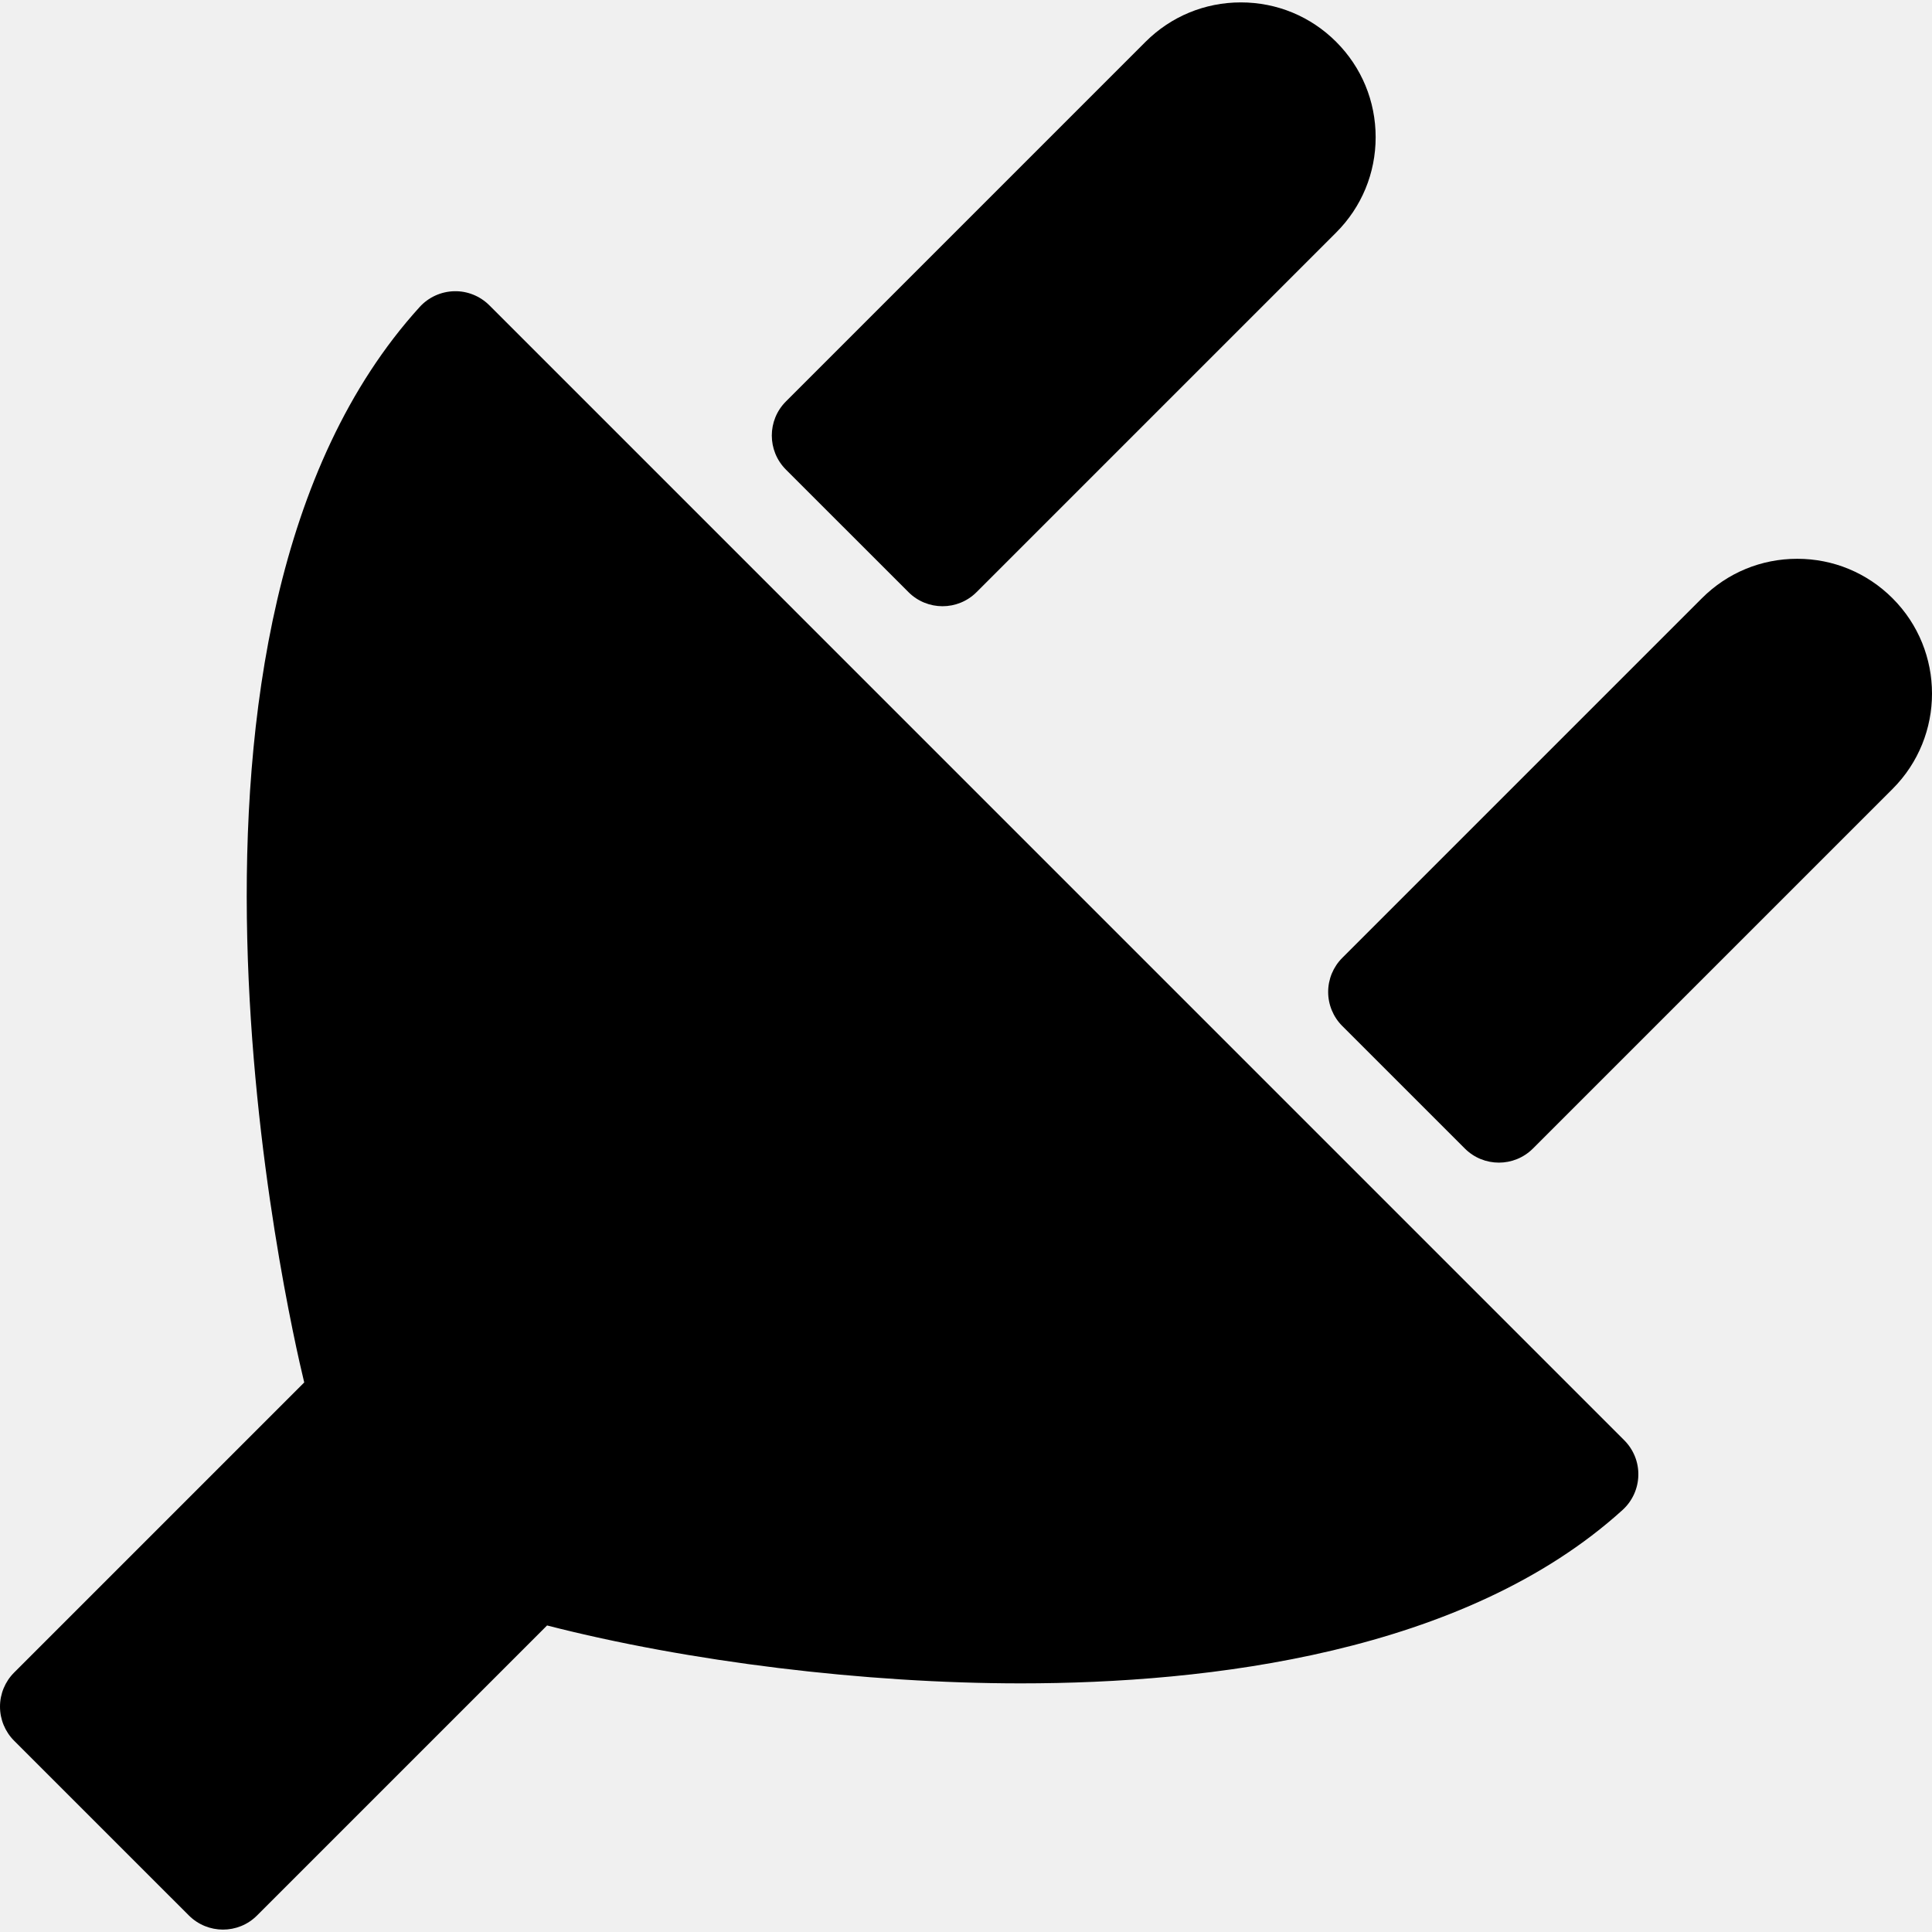
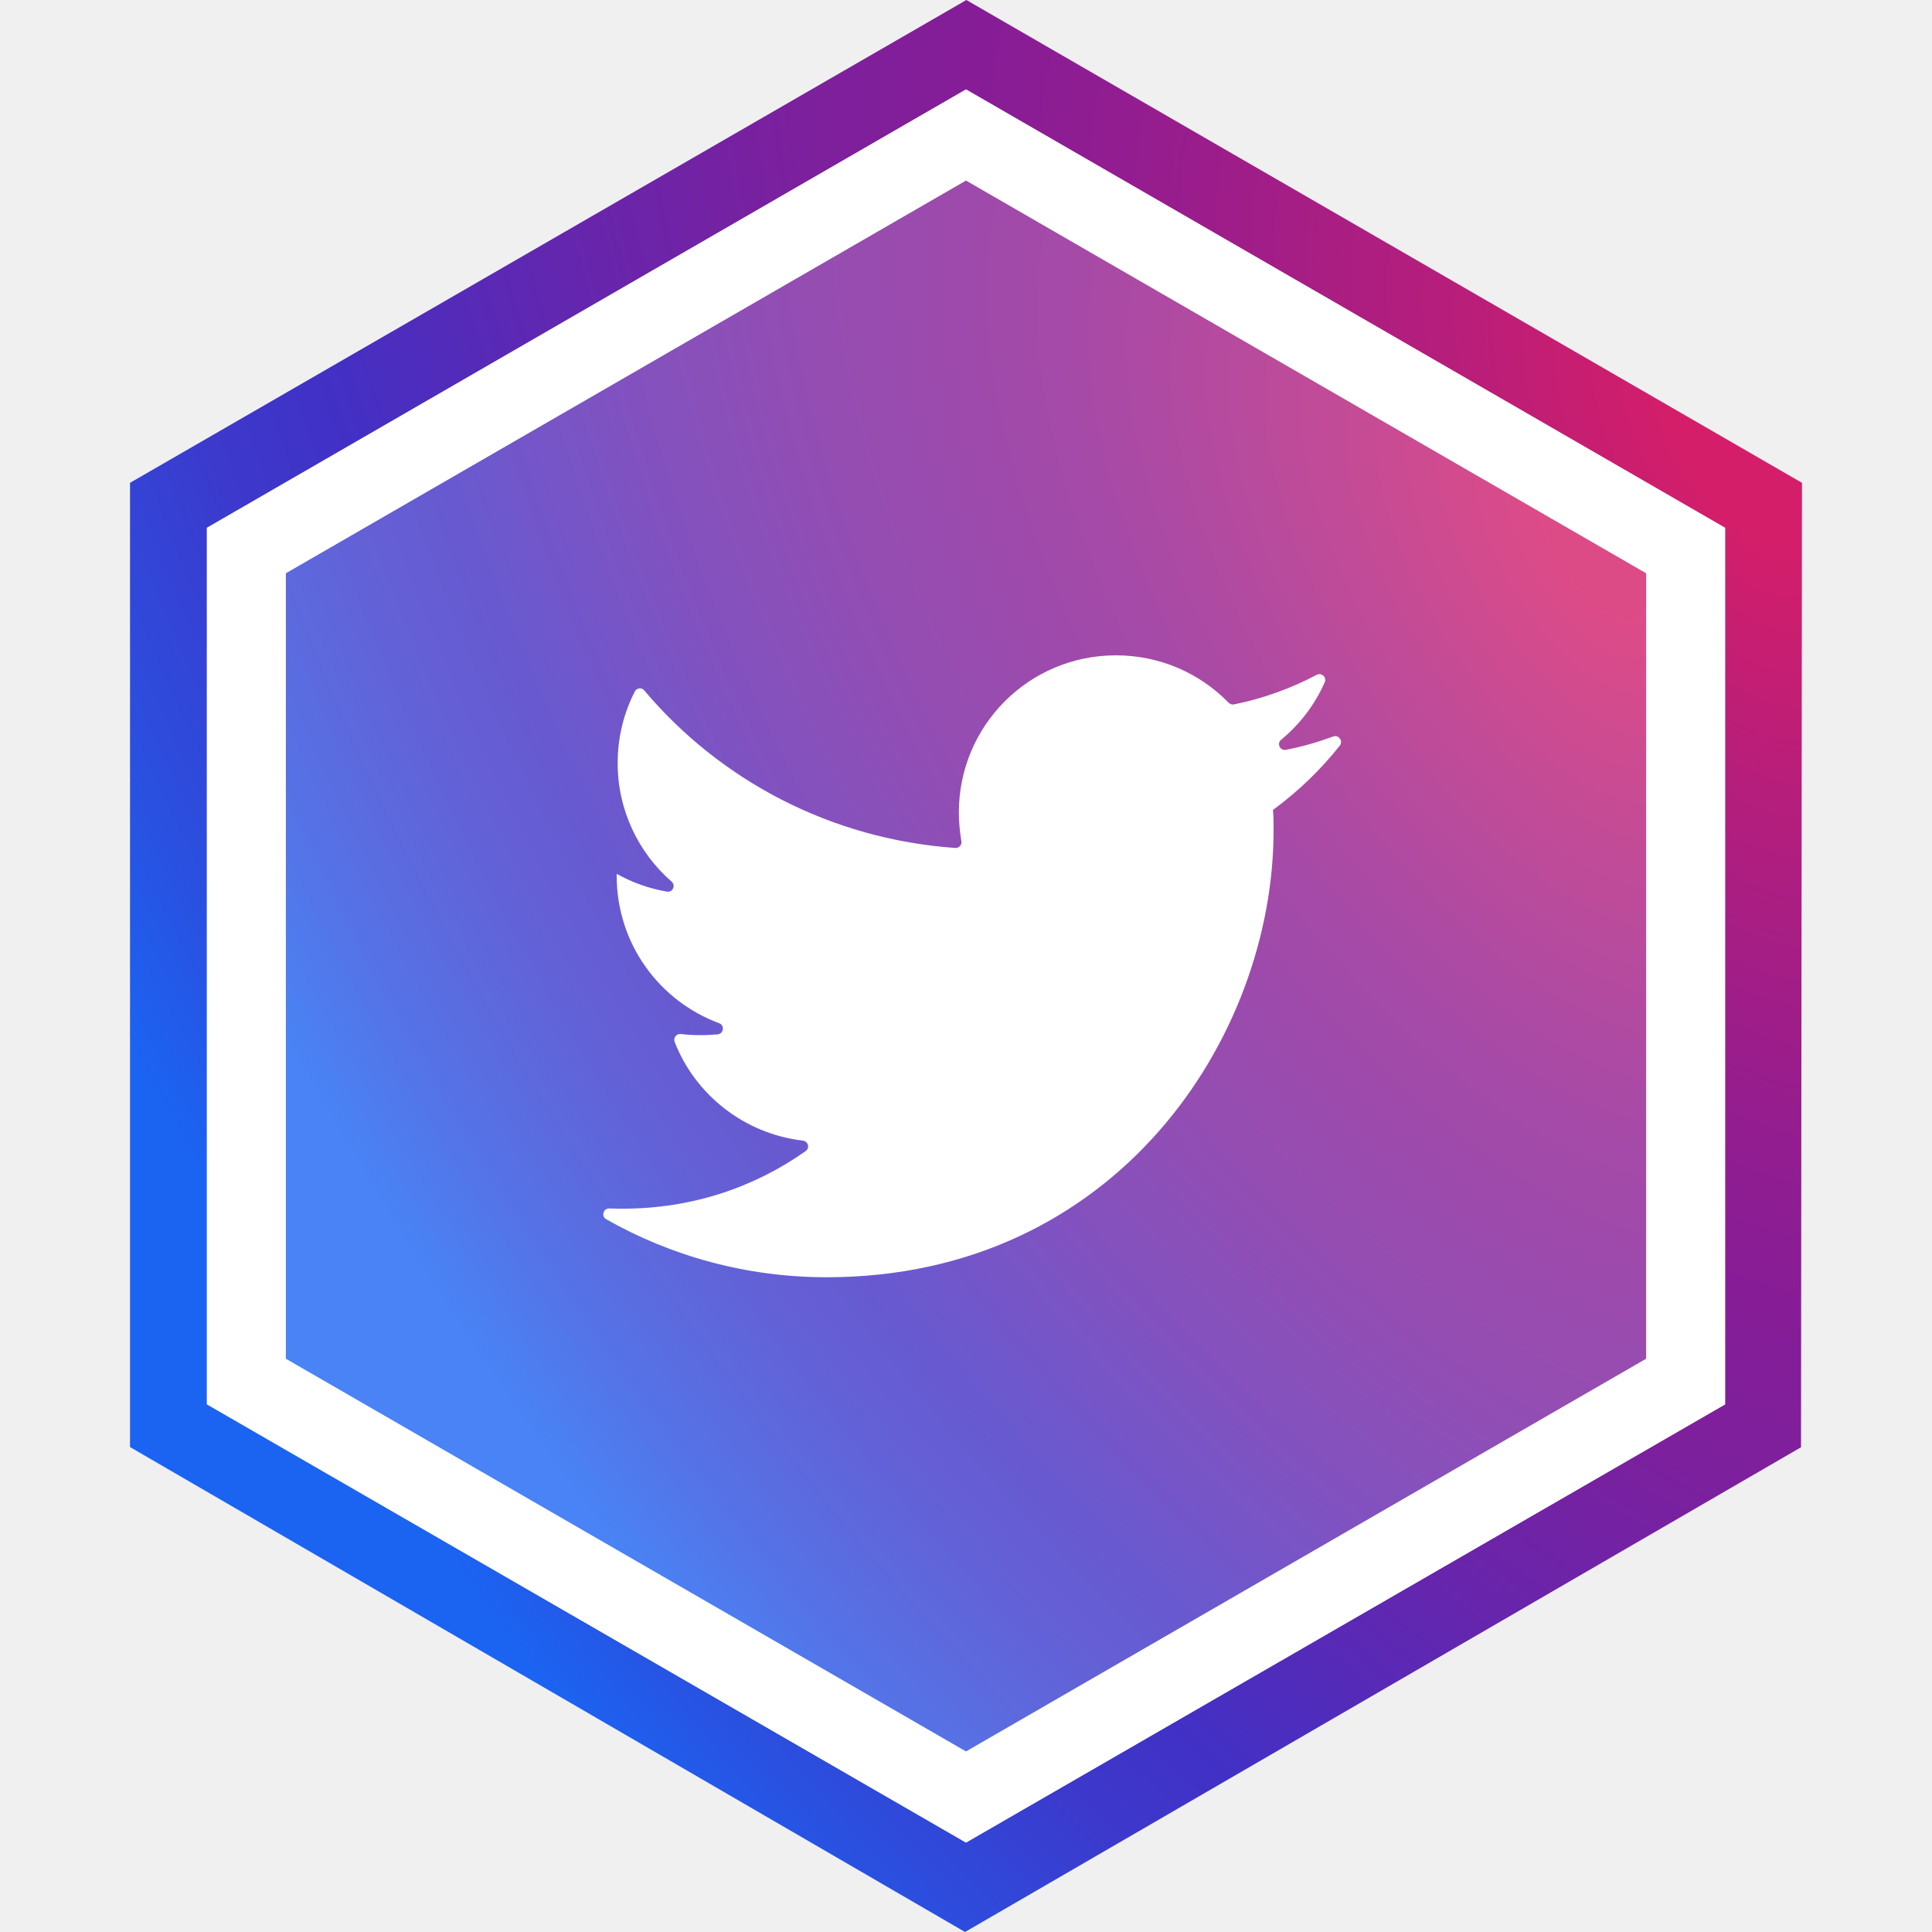
- <svg xmlns="http://www.w3.org/2000/svg" version="1.1" id="Capa_1" x="0px" y="0px" width="99.012px" height="99.012px" viewBox="0 0 99.012 99.012" style="enable-background:new 0 0 99.012 99.012;" xml:space="preserve">
+ <svg xmlns="http://www.w3.org/2000/svg" version="1.1" id="Layer_1" x="0px" y="0px" viewBox="0 0 1000 1000" enable-background="new 0 0 1000 1000" xml:space="preserve">
  <g>
    <g>
-       <path d="M25.08,15.648c-0.478-0.478-1.135-0.742-1.805-0.723c-0.675,0.017-1.314,0.309-1.768,0.808    c-14.829,16.325-6.762,51.623-5.916,55.115L0.723,85.717C0.26,86.18,0,86.808,0,87.463c0,0.654,0.26,1.283,0.723,1.746    l8.958,8.957c0.482,0.48,1.114,0.723,1.746,0.723c0.631,0,1.264-0.24,1.745-0.723l14.865-14.864    c7.237,1.859,16.289,2.968,24.28,2.968c9.599,0,22.739-1.543,30.836-8.886c0.5-0.454,0.793-1.093,0.809-1.769    c0.018-0.676-0.245-1.328-0.723-1.805L25.08,15.648z" />
-       <path d="M46.557,30.345c0.482,0.482,1.114,0.723,1.746,0.723c0.632,0,1.264-0.241,1.746-0.724l18.428-18.428    c1.305-1.305,2.023-3.04,2.023-4.885c0-1.846-0.719-3.582-2.023-4.886c-1.305-1.305-3.039-2.022-4.885-2.022    c-1.845,0-3.581,0.718-4.887,2.022L40.277,20.574c-0.964,0.964-0.964,2.527,0,3.492L46.557,30.345z" />
-       <path d="M96.99,30.661c-1.305-1.305-3.039-2.024-4.885-2.024c-1.847,0-3.582,0.718-4.886,2.023L68.79,49.089    c-0.464,0.463-0.724,1.091-0.724,1.746s0.26,1.282,0.724,1.746l6.28,6.278c0.481,0.482,1.113,0.724,1.746,0.724    c0.631,0,1.264-0.241,1.746-0.724l18.43-18.429C99.686,37.735,99.686,33.353,96.99,30.661z" />
+       <g>
+         <radialGradient id="SVGID_1_" cx="832.913" cy="249.483" r="445.329" fx="1215.229" fy="248.214" gradientTransform="matrix(0.8377 -0.5462 1.2737 1.9536 -496.0606 454.873)" gradientUnits="userSpaceOnUse">
+           <stop offset="3.745849e-02" style="stop-color:#D51E69" />
+           <stop offset="0.144" style="stop-color:#B41E7C" />
+           <stop offset="0.273" style="stop-color:#921D90" />
+           <stop offset="0.342" style="stop-color:#851D97" />
+           <stop offset="0.412" style="stop-color:#7C209D" />
+           <stop offset="0.526" style="stop-color:#6426AE" />
+           <stop offset="0.651" style="stop-color:#4230C5" />
+           <stop offset="0.712" style="stop-color:#3C39CC" />
+           <stop offset="0.81" style="stop-color:#2A50E0" />
+           <stop offset="0.879" style="stop-color:#1B64F2" />
+         </radialGradient>
+         <polygon fill="url(#SVGID_1_)" points="852.1,296.7 852.1,703.3 500,906.6 147.9,703.3 147.9,296.7 500,93.4    " />
+         <radialGradient id="SVGID_00000094583918651995268780000007516923172853299341_" cx="837.367" cy="246.341" r="547.418" fx="1307.328" fy="244.781" gradientTransform="matrix(0.8377 -0.5462 1.2737 1.9536 -491.6399 460.0742)" gradientUnits="userSpaceOnUse">
+           <stop offset="3.745849e-02" style="stop-color:#D51E69" />
+           <stop offset="0.144" style="stop-color:#B41E7C" />
+           <stop offset="0.273" style="stop-color:#921D90" />
+           <stop offset="0.342" style="stop-color:#851D97" />
+           <stop offset="0.412" style="stop-color:#7C209D" />
+           <stop offset="0.526" style="stop-color:#6426AE" />
+           <stop offset="0.651" style="stop-color:#4230C5" />
+           <stop offset="0.712" style="stop-color:#3C39CC" />
+           <stop offset="0.81" style="stop-color:#2A50E0" />
+           <stop offset="0.879" style="stop-color:#1B64F2" />
+         </radialGradient>
+         <path fill="url(#SVGID_00000094583918651995268780000007516923172853299341_)" d="M500.2,0L67.3,249.9V749l432.2,251l432.7-250.9     l0.5-499.2L500.2,0z M892.9,726.9L500,953.7L107.1,726.8V273.2L500,46.3l392.9,226.9V726.9L892.9,726.9z" />
+       </g>
+       <g opacity="0.2">
+         <polygon fill="#FFFFFF" points="852.1,296.7 852.1,703.3 500,906.6 147.9,703.3 147.9,296.7 500,93.4    " />
+       </g>
+     </g>
+     <path fill="#FFFFFF" d="M658.9,419.2c0.3,3.5,0.3,7,0.3,10.6c0,107.5-81.8,231.3-231.3,231.3c-41.5,0-80.4-10.9-114.1-30   c-2.7-1.5-1.6-5.7,1.6-5.6c2.4,0.1,4.8,0.1,7.3,0.1c35.1,0,67.6-10.9,94.3-29.8c2.3-1.6,1.3-5.1-1.4-5.4   c-30.4-3.6-55.7-23.7-66.4-51.1c-0.8-2.1,0.9-4.3,3.1-4.1c3.5,0.4,6.9,0.6,10.6,0.6c2.8,0,5.7-0.2,8.5-0.4c3.2-0.3,3.8-4.7,0.8-5.8   c-31-11.5-53-41.2-53-76.3v-1c7.9,4.4,16.6,7.6,26,9.2c3,0.5,4.7-3.2,2.4-5.2c-17.1-14.9-27.9-36.9-27.9-61.3   c0-13.5,3.2-26,8.9-37.1c1-1.9,3.6-2.2,4.9-0.5c39.2,46.5,96.6,77,161,81.5c1.9,0.1,3.5-1.6,3.1-3.5c-0.8-4.9-1.3-9.9-1.3-14.9   c0-44.8,36.2-81.3,81.3-81.3c22.8,0,43.5,9.3,58.3,24.5c0.7,0.7,1.7,1.1,2.8,0.9c15-3,29.6-8.3,42.8-15.3c2.5-1.3,5.3,1.2,4.2,3.8   c-5.1,11.6-12.9,21.8-22.6,29.8c-2.4,2-0.5,5.8,2.5,5.2c8.4-1.6,16.6-4,24.5-6.9c2.8-1,5.2,2.3,3.4,4.7   C683.6,398.4,671.9,409.7,658.9,419.2L658.9,419.2z" />
+     <path fill="#FFFFFF" d="M500,953.7L107.1,726.9V273.2L500,46.3l392.9,226.9v453.7L500,953.7z M147.9,703.3L500,906.6l352.1-203.3   V296.7L500,93.4L147.9,296.7V703.3z" />
+   </g>
+   <g>
+     <g>
+       <radialGradient id="SVGID_00000104705886645130341380000008286166219857006743_" cx="1985.576" cy="283.188" r="183.659" fx="2143.248" fy="282.664" gradientTransform="matrix(0.8377 -0.5462 -1.2737 -1.9536 459.2144 1670.073)" gradientUnits="userSpaceOnUse">
+         <stop offset="3.745849e-02" style="stop-color:#D51E69" />
+         <stop offset="0.144" style="stop-color:#B41E7C" />
+         <stop offset="0.273" style="stop-color:#921D90" />
+         <stop offset="0.342" style="stop-color:#851D97" />
+         <stop offset="0.412" style="stop-color:#7C209D" />
+         <stop offset="0.526" style="stop-color:#6426AE" />
+         <stop offset="0.651" style="stop-color:#4230C5" />
+         <stop offset="0.712" style="stop-color:#3C39CC" />
+         <stop offset="0.81" style="stop-color:#2A50E0" />
+         <stop offset="0.879" style="stop-color:#1B64F2" />
+       </radialGradient>
+       <polygon fill="url(#SVGID_00000104705886645130341380000008286166219857006743_)" points="1899,-46.3 1899,121.4 1753.8,205.2     1608.6,121.4 1608.6,-46.3 1753.8,-130.1   " />
+       <radialGradient id="SVGID_00000124163373188136532510000011237755213785459331_" cx="1986.907" cy="286.189" r="225.762" fx="2180.724" fy="285.546" gradientTransform="matrix(0.8377 -0.5462 -1.2737 -1.9536 463.6351 1675.274)" gradientUnits="userSpaceOnUse">
+         <stop offset="3.745849e-02" style="stop-color:#D51E69" />
+         <stop offset="0.144" style="stop-color:#B41E7C" />
+         <stop offset="0.273" style="stop-color:#921D90" />
+         <stop offset="0.342" style="stop-color:#851D97" />
+         <stop offset="0.412" style="stop-color:#7C209D" />
+         <stop offset="0.526" style="stop-color:#6426AE" />
+         <stop offset="0.651" style="stop-color:#4230C5" />
+         <stop offset="0.712" style="stop-color:#3C39CC" />
+         <stop offset="0.81" style="stop-color:#2A50E0" />
+         <stop offset="0.879" style="stop-color:#1B64F2" />
+       </radialGradient>
+       <path fill="url(#SVGID_00000124163373188136532510000011237755213785459331_)" d="M1753.9-168.7L1575.4-65.6v205.8l178.2,103.5    l178.5-103.5l0.2-205.9L1753.9-168.7z M1915.9,131.1l-162,93.5l-162-93.6V-56l162-93.6l162,93.6L1915.9,131.1L1915.9,131.1z" />
+     </g>
+     <g opacity="0.2">
+       <polygon fill="#FFFFFF" points="1899,-46.3 1899,121.4 1753.8,205.2 1608.6,121.4 1608.6,-46.3 1753.8,-130.1   " />
    </g>
  </g>
  <g>
- </g>
+     <g>
+       <path fill="#FFFFFF" d="M1966.7,334.3L1966.7,334.3l0.1-0.1C1966.7,334.2,1966.7,334.2,1966.7,334.3z" />
+     </g>
+     <path fill="#FFFFFF" d="M1966.8,334.1v0.1h-0.1C1966.7,334.2,1966.7,334.2,1966.8,334.1z" />
+   </g>
  <g>
- </g>
-   <g>
- </g>
-   <g>
- </g>
-   <g>
- </g>
-   <g>
- </g>
-   <g>
- </g>
-   <g>
- </g>
-   <g>
- </g>
-   <g>
- </g>
-   <g>
- </g>
-   <g>
- </g>
-   <g>
- </g>
-   <g>
- </g>
-   <g>
- </g>
+     <g>
+       <g>
+         <g>
+           <path fill="#FFFFFF" d="M2105.8,391.3l-0.5-63.2l-0.1-8.2l-8.2,0.1l-4.2,0l3-3l5.8-5.9l-5.9-5.8l-44.9-44.5l-5.9-5.8l-5.8,5.9      l-1.2,1.2l0-2.4l0-8.2l-8.2,0l-63.2,0.3l-8.2,0l0,8.2l0.4,93.7c-0.2,1.7-0.3,3.5-0.3,5.3c0,5.3,1.1,10.4,3,15.1      c2,5.6,5.2,10.6,9.5,14.9c7.5,7.4,17.5,11.5,28.1,11.5h0.3l98.4-0.8l8.2-0.1L2105.8,391.3z M2038,273.7l7-7.1l44.9,44.5      l-8.9,8.9l-23.3,0.2l-19.6-19.6l-13.5-13.5l5.2-5.2L2038,273.7z M1966.5,260l63.2-0.3l0,10.6l-18.4,18.6h-44.7L1966.5,260z       M1966.6,297.1h36.5l-28.6,28.8l-0.1,0.1h-7.7V326L1966.6,297.1z M2022.7,392l-2.6,0l-0.5,0l-20.5,0.2h-0.3      c-3,0-5.9-0.4-8.6-1.2c-0.5-0.1-1-0.3-1.5-0.5c-1.5-0.5-2.9-1.1-4.2-1.8c-0.4-0.2-0.9-0.5-1.3-0.7c-2.6-1.5-5-3.4-7.1-5.6      c-0.4-0.4-0.7-0.7-1-1.1c-0.3-0.4-0.7-0.8-1-1.2c-0.3-0.4-0.6-0.8-0.9-1.2c-0.1-0.2-0.3-0.4-0.4-0.6c-0.3-0.4-0.6-0.8-0.8-1.3      c-0.7-1.1-1.3-2.3-1.9-3.6c-0.2-0.4-0.4-0.8-0.5-1.2c-0.2-0.5-0.4-0.9-0.5-1.4c0,0,0,0,0,0c-0.7-2.1-1.2-4.3-1.5-6.6      c0,0,0,0,0,0c0,0,0,0,0,0c0,0,0,0,0,0c-0.1-1.1-0.2-2.3-0.2-3.5v-0.3c0-7.2,2.4-13.9,6.5-19.2c2.1-2.8,4.7-5.2,7.6-7.1      c4.9-3.3,10.8-5.2,17.2-5.3l3.7,0h0.1l9.3-0.1l1.7,0h0.4l8.9-0.1V392z M2027,320.5l-21.3,0.2l-7.2-7.2l16.2-16.4l0.2-0.2      l3.8-3.8l0.1-0.1l4.1,4.1l6.9,6.9l8.3,8.3l8,8h-0.2l-7.8,0.1l-8.2,0.1L2027,320.5z M2060.1,391.7L2060.1,391.7l-15.9,0.1      l-13.3,0.1v-63.2h0l7.3-0.1l15.9-0.1h0.2l5.7,0h0.1V391.7z M2068.3,391.6v-63.2l4.4,0l11.7-0.1l12.5-0.1l0.5,63.2L2068.3,391.6z      " />
+         </g>
+       </g>
+     </g>
+     <g>
+       <path fill="#FFFFFF" d="M2007.9,361.1c0,5.4-3.5,9.9-8.3,11.5c-1.2,0.4-2.4,0.6-3.7,0.6c-3.5,0-6.6-1.5-8.8-3.8    c-2-2.2-3.3-5.1-3.3-8.2c0-6.7,5.4-12.1,12.1-12.1C2002.5,349.1,2007.9,354.5,2007.9,361.1z" />
+     </g>
+   </g>
</svg>
